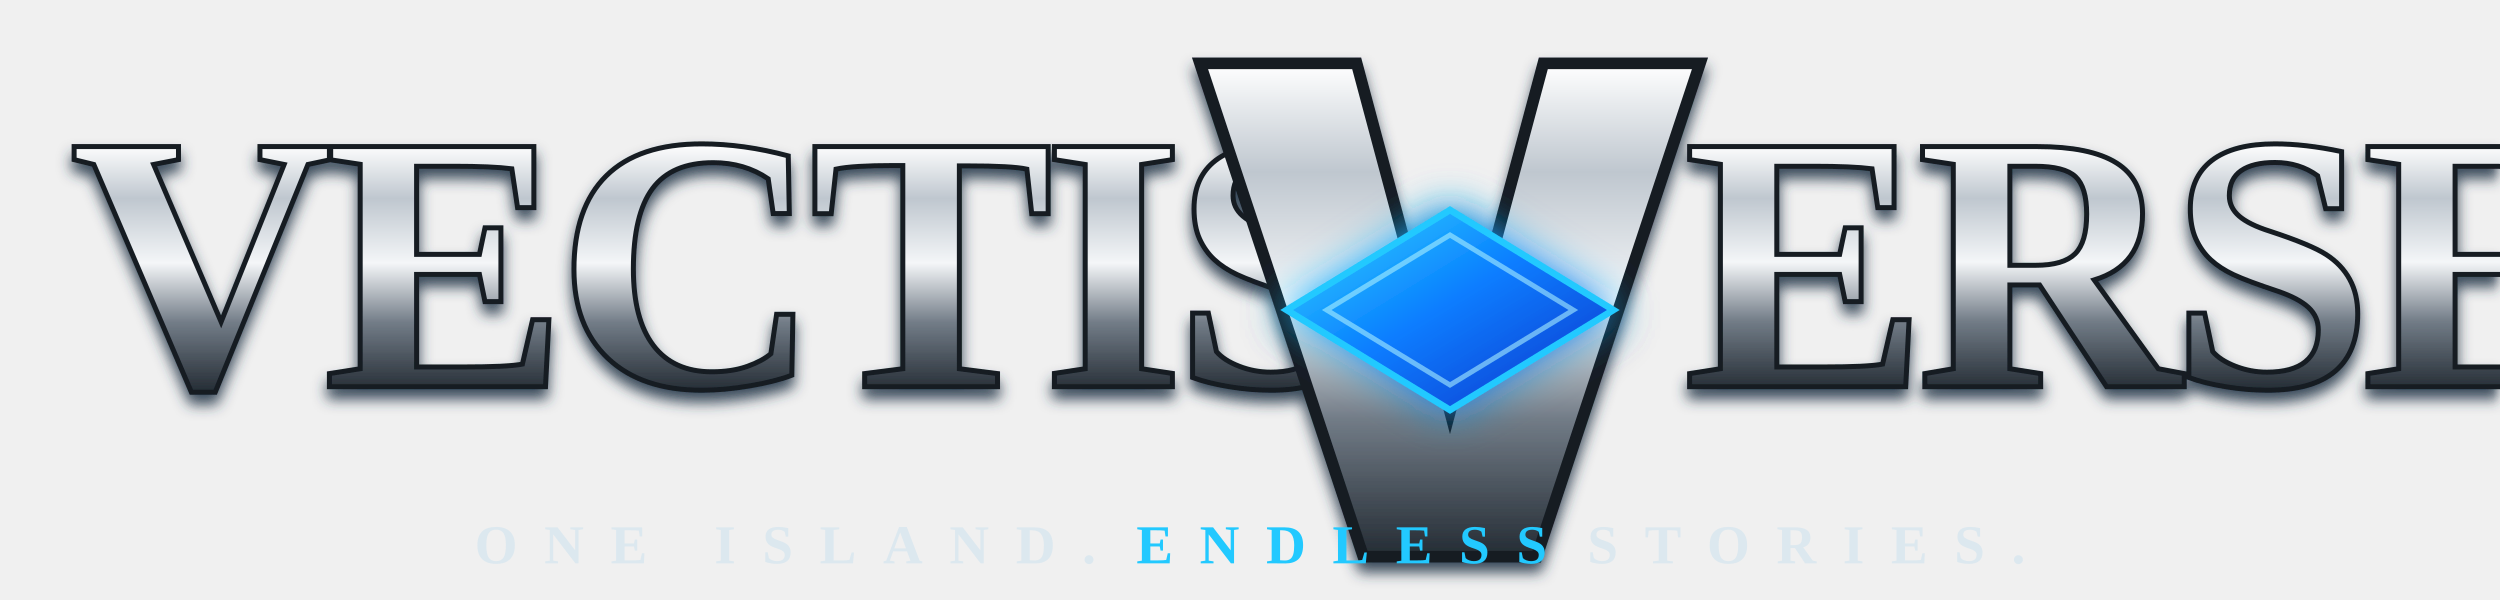
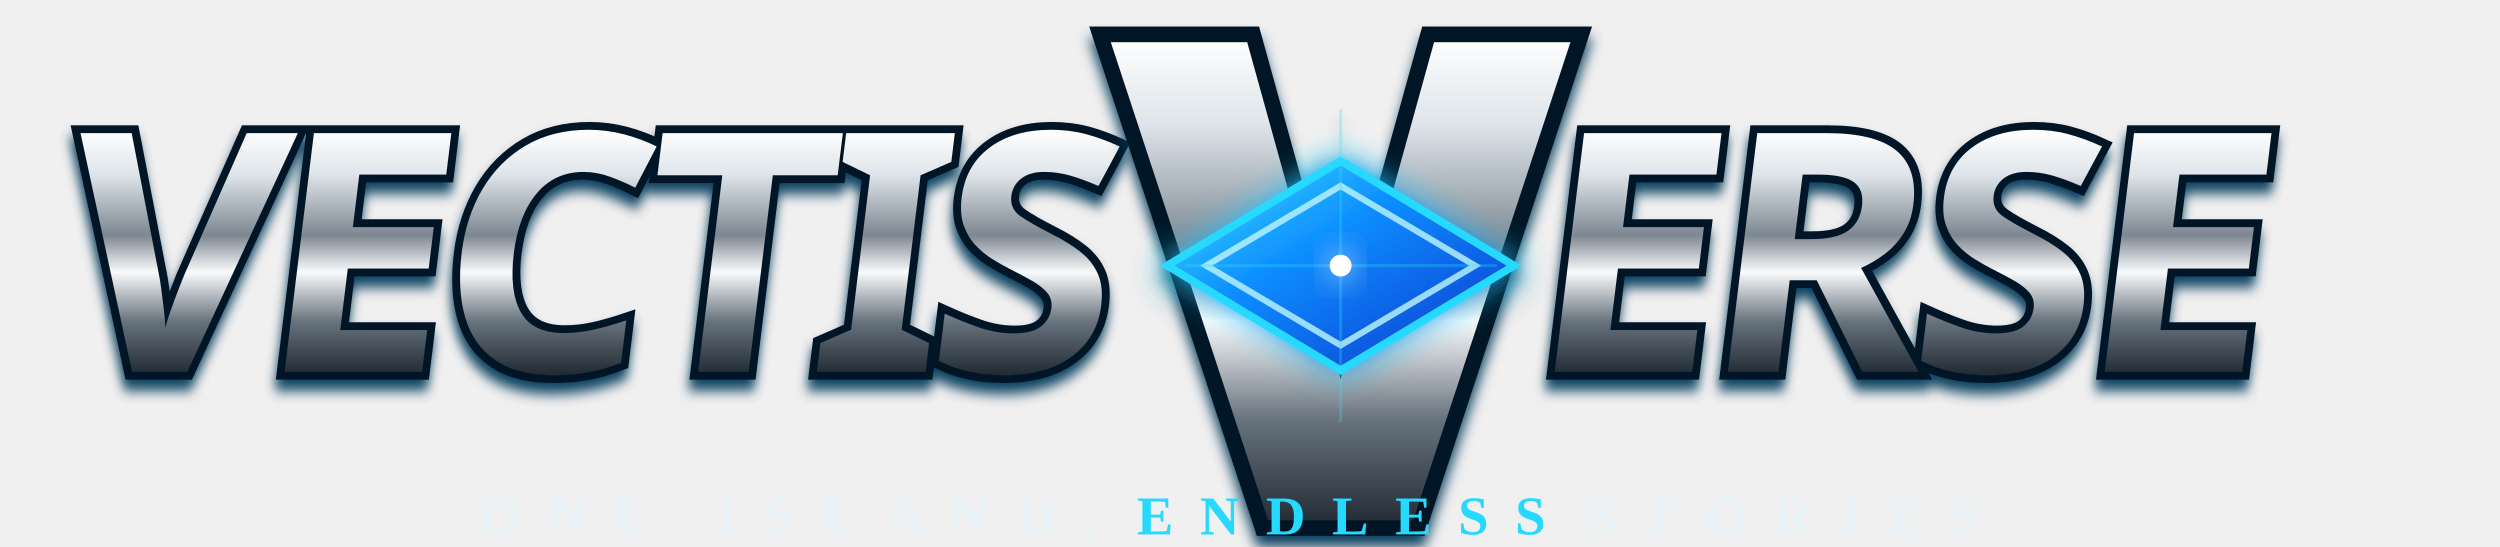
- <svg xmlns="http://www.w3.org/2000/svg" viewBox="0 0 1500 360" role="img" aria-labelledby="title desc">
+ <svg xmlns="http://www.w3.org/2000/svg" viewBox="0 0 1600 350" role="img" aria-labelledby="title desc">
  <defs>
-     <linearGradient id="silver" x1="0" y1="0" x2="0" y2="1">
+     <linearGradient id="chrome" x1="0" y1="0" x2="0" y2="1">
      <stop offset="0" stop-color="#ffffff" />
-       <stop offset=".22" stop-color="#bfc7cf" />
-       <stop offset=".48" stop-color="#f4f6f8" />
-       <stop offset=".72" stop-color="#727c87" />
-       <stop offset="1" stop-color="#242c34" />
+       <stop offset=".18" stop-color="#dfe5ea" />
+       <stop offset=".43" stop-color="#7d8791" />
+       <stop offset=".58" stop-color="#f9fbfc" />
+       <stop offset=".78" stop-color="#68737e" />
+       <stop offset="1" stop-color="#202932" />
    </linearGradient>
    <linearGradient id="blue" x1="0" y1="0" x2="1" y2="1">
-       <stop offset="0" stop-color="#36dcff" />
-       <stop offset=".48" stop-color="#087dff" />
-       <stop offset="1" stop-color="#0632c8" />
+       <stop offset="0" stop-color="#42e5ff" />
+       <stop offset=".42" stop-color="#0c8cff" />
+       <stop offset="1" stop-color="#0631c7" />
    </linearGradient>
-     <filter id="shadow" x="-20%" y="-30%" width="140%" height="180%">
+     <filter id="shadow" x="-15%" y="-35%" width="130%" height="190%">
      <feGaussianBlur in="SourceAlpha" stdDeviation="4" result="b" />
-       <feOffset dy="6" result="o" />
-       <feColorMatrix in="o" values="0 0 0 0 0.02 0 0 0 0 0.04 0 0 0 0 0.07 0 0 0 .9 0" />
+       <feOffset dy="7" result="o" />
+       <feColorMatrix in="o" values="0 0 0 0 0 0 0 0 0 0.04 0 0 0 0 0.1 0 0 0 .95 0" />
      <feMerge>
        <feMergeNode />
        <feMergeNode in="SourceGraphic" />
      </feMerge>
    </filter>
-     <filter id="glow" x="-80%" y="-100%" width="260%" height="300%">
-       <feGaussianBlur stdDeviation="12" result="g" />
+     <filter id="glow" x="-70%" y="-100%" width="240%" height="300%">
+       <feGaussianBlur stdDeviation="10" result="g" />
      <feMerge>
        <feMergeNode in="g" />
        <feMergeNode in="SourceGraphic" />
      </feMerge>
    </filter>
  </defs>
-   <g filter="url(#shadow)">
-     <text x="42" y="232" fill="url(#silver)" stroke="#151c23" stroke-width="3" font-family="Rajdhani, Exo 2, Arial, sans-serif" font-size="220" font-weight="700" letter-spacing="-7">VECTIS</text>
-     <g transform="translate(710 32)">
-       <path d="M10 6 L104 6 L160 215 L216 6 L310 6 L212 302 L108 302 Z" fill="url(#silver)" stroke="#151c23" stroke-width="7" />
-       <path d="M160 94 L258 154 L160 214 L62 154 Z" fill="url(#blue)" stroke="#24c9ff" stroke-width="4" filter="url(#glow)" />
-       <path d="M86 154 L160 109 L234 154 L160 199 Z" fill="none" stroke="#a9efff" stroke-opacity=".6" stroke-width="3" />
-     </g>
-     <text x="1010" y="232" fill="url(#silver)" stroke="#151c23" stroke-width="3" font-family="Rajdhani, Exo 2, Arial, sans-serif" font-size="220" font-weight="700" letter-spacing="-7">ERSE</text>
+   <g filter="url(#shadow)" transform="skewX(-7)">
+     <text x="62" y="238" fill="url(#chrome)" stroke="#061827" stroke-width="10" paint-order="stroke fill" font-family="Rajdhani, Eurostile, Arial Narrow, sans-serif" font-size="214" font-weight="800" letter-spacing="-9" textLength="670" lengthAdjust="spacingAndGlyphs">VECTIS</text>
+     <text x="1005" y="238" fill="url(#chrome)" stroke="#061827" stroke-width="10" paint-order="stroke fill" font-family="Rajdhani, Eurostile, Arial Narrow, sans-serif" font-size="214" font-weight="800" letter-spacing="-9" textLength="500" lengthAdjust="spacingAndGlyphs">ERSE</text>
  </g>
-   <text x="750" y="338" text-anchor="middle" fill="#dce8ef" font-family="Exo 2, Arial, sans-serif" font-size="33" font-weight="600" letter-spacing="16">ONE ISLAND. <tspan fill="#22c9ff">ENDLESS</tspan> STORIES.</text>
+   <g transform="translate(690 12)" filter="url(#shadow)">
+     <path d="M14 10 H112 L168 212 L224 10 H322 L218 326 H118 Z" fill="url(#chrome)" stroke="#061827" stroke-width="10" />
+     <path d="M168 91 L279 158 L168 225 L57 158 Z" fill="url(#blue)" stroke="#27d9ff" stroke-width="5" filter="url(#glow)" />
+     <path d="M82 158 L168 107 L254 158 L168 209 Z" fill="none" stroke="#b9f4ff" stroke-opacity=".82" stroke-width="4" />
+     <path d="M168 58 V258 M68 158 H268" stroke="#35dfff" stroke-opacity=".28" stroke-width="2" />
+     <circle cx="168" cy="158" r="7" fill="#fff" filter="url(#glow)" />
+   </g>
+   <text x="800" y="342" text-anchor="middle" fill="#e8f2f7" font-family="Rajdhani, Exo 2, Arial, sans-serif" font-size="35" font-weight="700" letter-spacing="17">ONE ISLAND. <tspan fill="#26d9ff">ENDLESS</tspan> STORIES.</text>
</svg>
